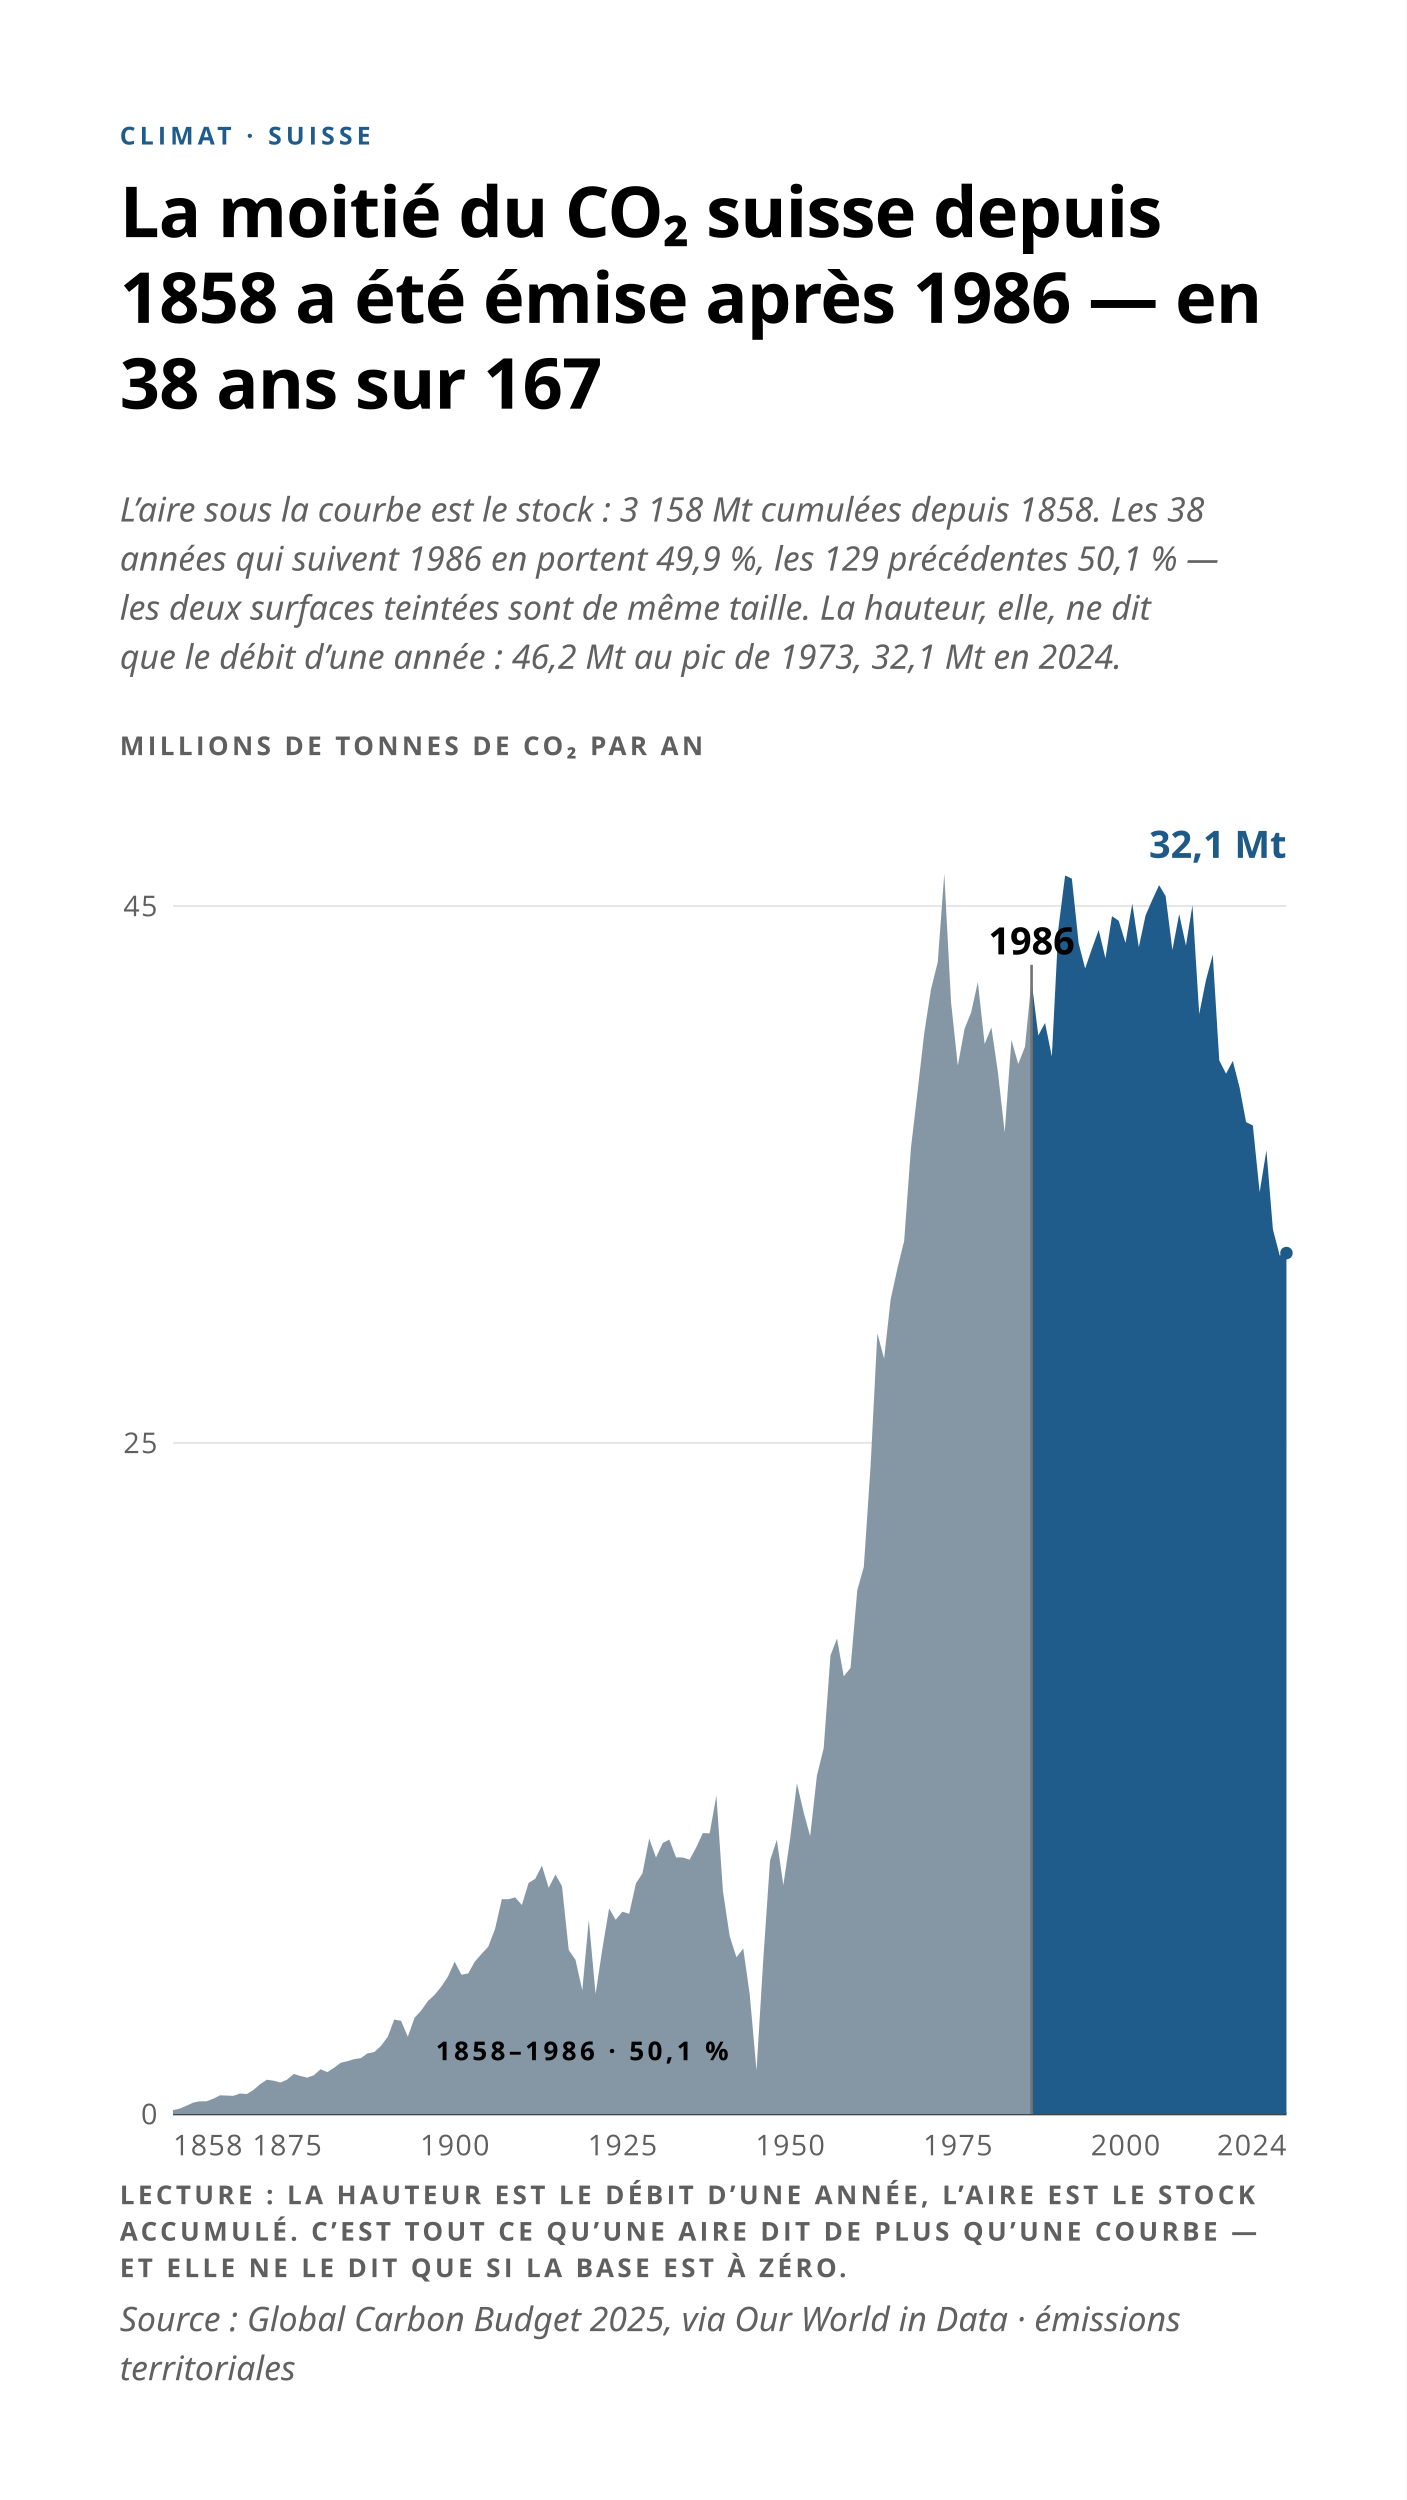
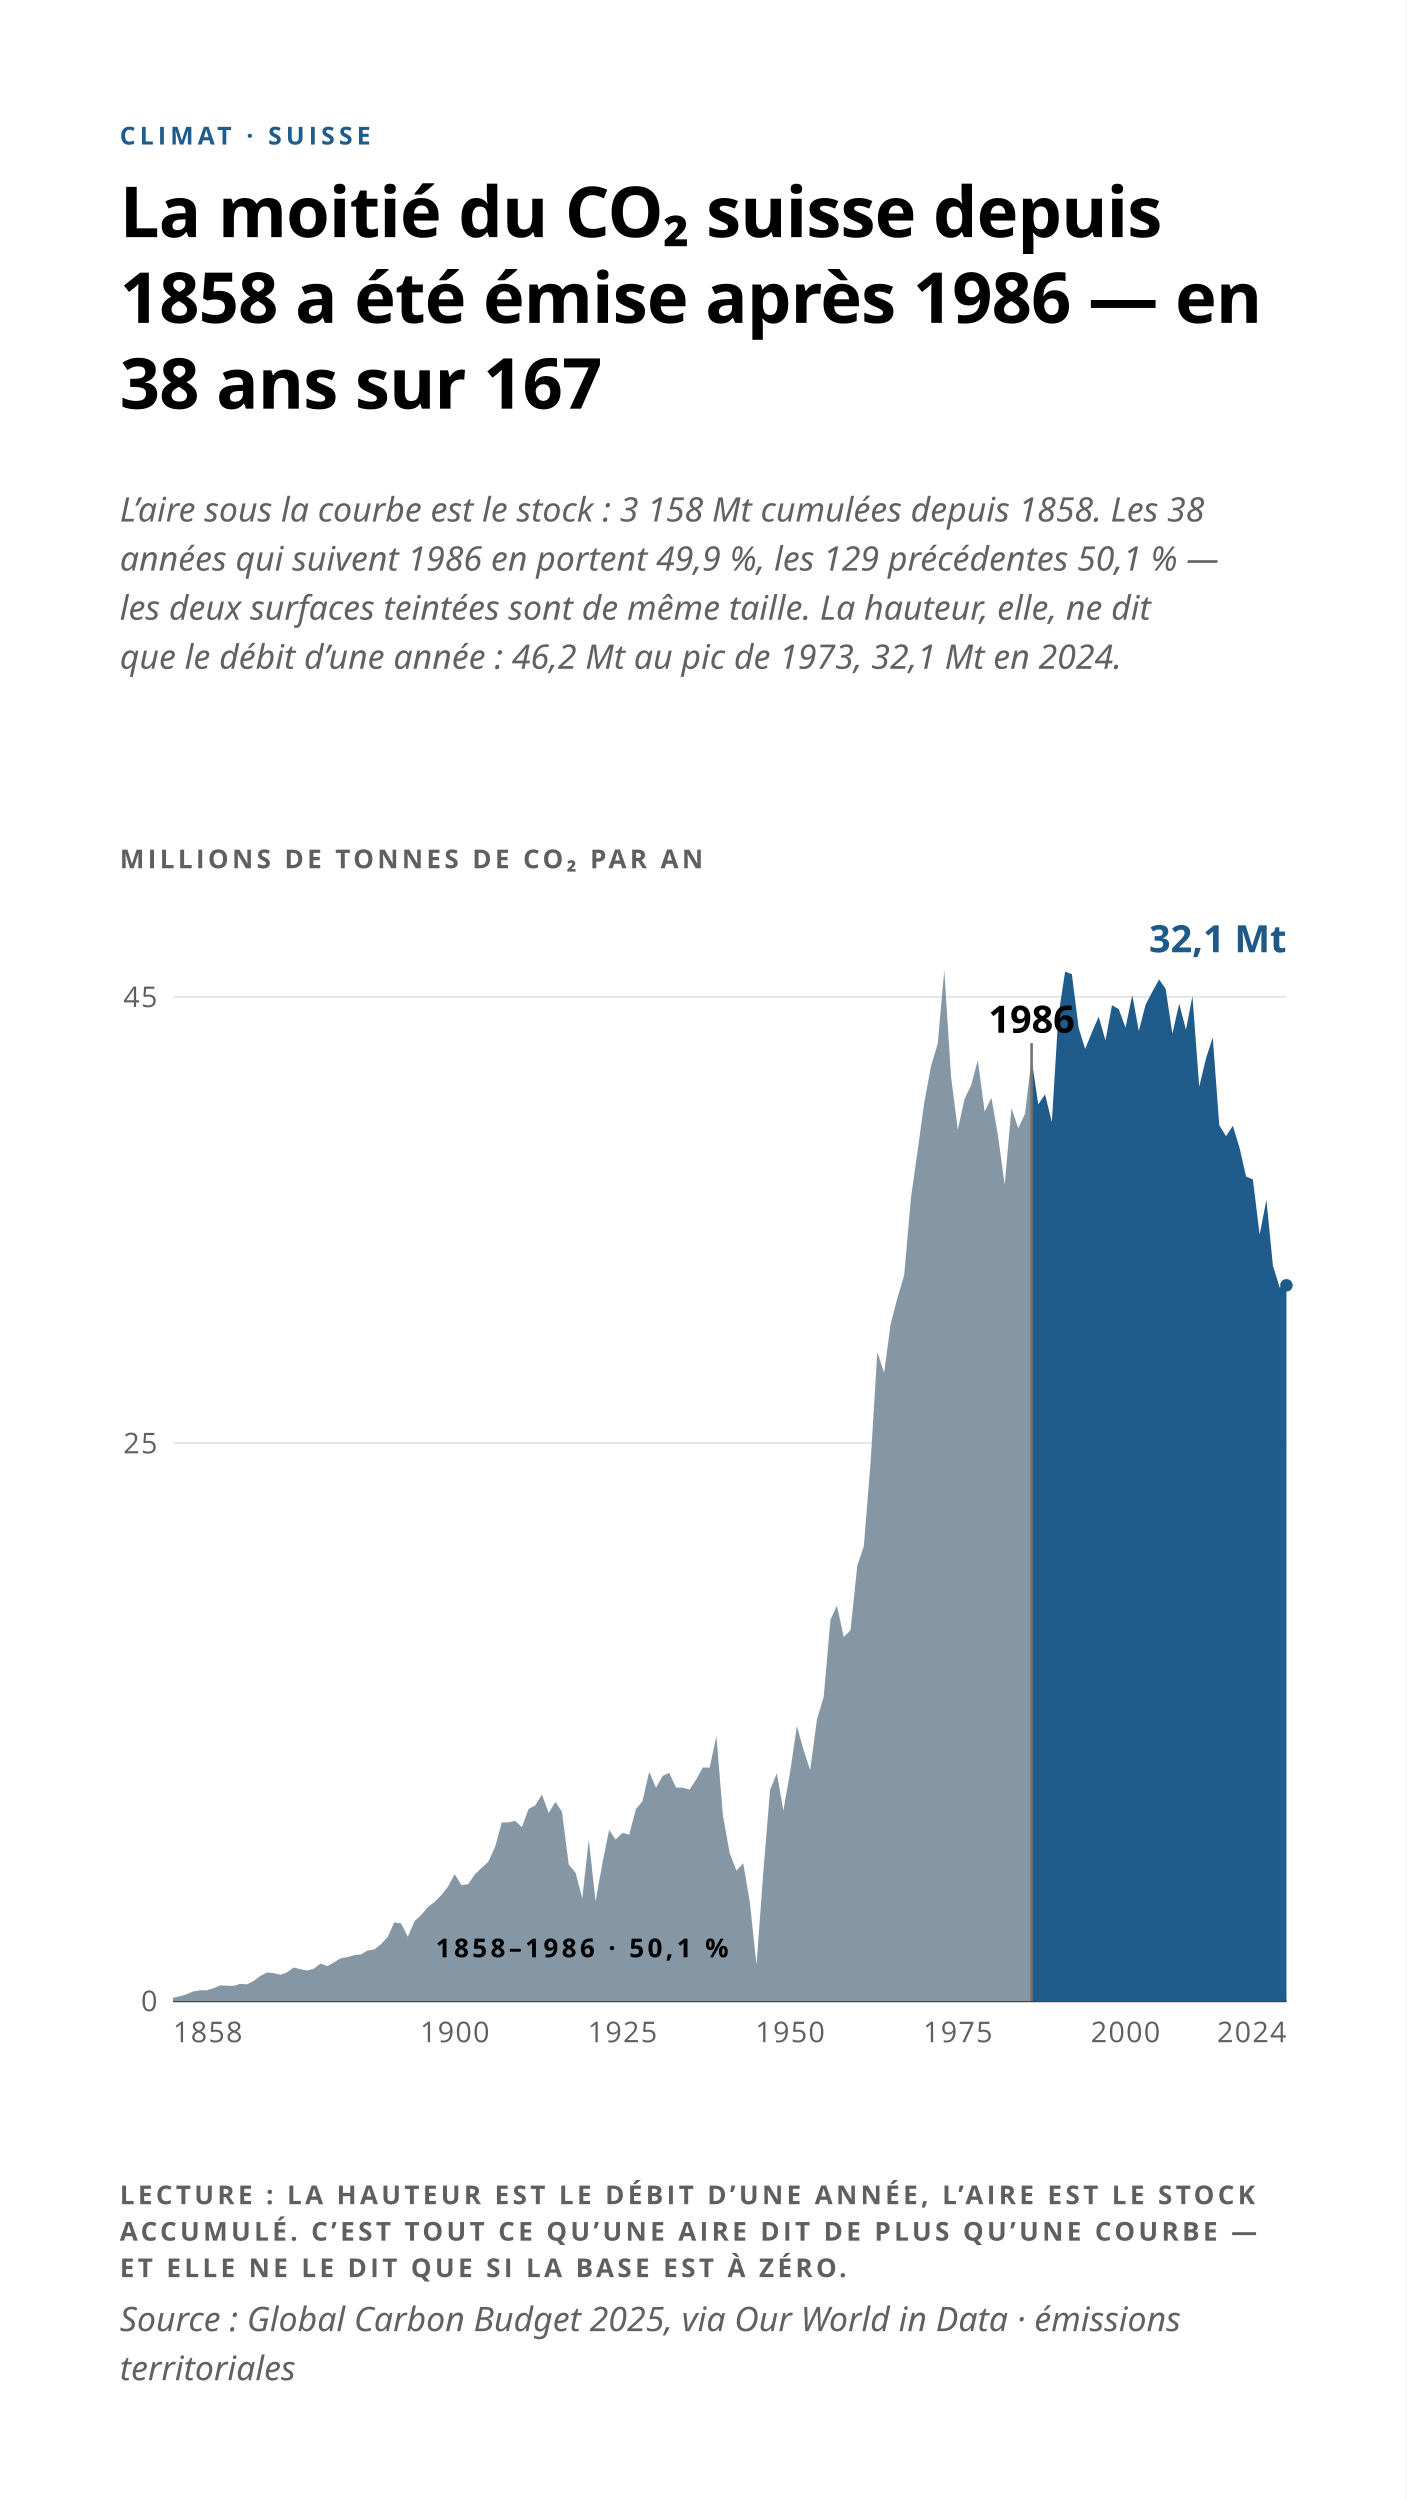
<svg xmlns="http://www.w3.org/2000/svg" width="540" height="960" viewBox="0 0 540 960" role="img" aria-label="Aire remplie des émissions annuelles de CO₂ de la Suisse de 1858 à 2024, base à zéro. La courbe monte jusqu’à un pic de 46,2 Mt en 1973 puis redescend à 32,1 Mt. Un trait vertical marque 1986, l’année où le cumul atteint la moitié des 3 158 Mt émises depuis 1858 : les deux surfaces de part et d’autre sont de même taille.">
  <rect x="0" y="0" width="540" height="960" fill="#FFFFFF" />
  <text x="46" y="55.5" font-family="Open Sans" font-size="9.5" font-weight="700" font-style="normal" letter-spacing="1.6" fill="#1F5C8B">CLIMAT · SUISSE</text>
  <text x="46" y="91.05" font-family="Merriweather" font-size="27" font-weight="700" font-style="normal" letter-spacing="-0.3" fill="#000000">La moitié du CO₂ suisse depuis</text>
  <text x="46" y="123.991" font-family="Merriweather" font-size="27" font-weight="700" font-style="normal" letter-spacing="-0.3" fill="#000000">1858 a été émise après 1986 — en</text>
  <text x="46" y="156.933" font-family="Merriweather" font-size="27" font-weight="700" font-style="normal" letter-spacing="-0.3" fill="#000000">38 ans sur 167</text>
  <text x="46" y="200.273" font-family="Merriweather" font-size="13" font-weight="400" font-style="italic" letter-spacing="0" fill="#616161">L’aire sous la courbe est le stock : 3 158 Mt cumulées depuis 1858. Les 38</text>
  <text x="46" y="219.122" font-family="Merriweather" font-size="13" font-weight="400" font-style="italic" letter-spacing="0" fill="#616161">années qui suivent 1986 en portent 49,9 %, les 129 précédentes 50,1 % —</text>
  <text x="46" y="237.972" font-family="Merriweather" font-size="13" font-weight="400" font-style="italic" letter-spacing="0" fill="#616161">les deux surfaces teintées sont de même taille. La hauteur, elle, ne dit</text>
  <text x="46" y="256.821" font-family="Merriweather" font-size="13" font-weight="400" font-style="italic" letter-spacing="0" fill="#616161">que le débit d’une année : 46,2 Mt au pic de 1973, 32,1 Mt en 2024.</text>
-   <text x="46" y="289.973" font-family="Open Sans" font-size="10" font-weight="700" font-style="normal" letter-spacing="1.3" fill="#5f5f5f">MILLIONS DE TONNES DE CO₂ PAR AN</text>
+   <text x="46" y="333.4" font-family="Open Sans" font-size="10" font-weight="700" font-style="normal" letter-spacing="1.3" fill="#5f5f5f">MILLIONS DE TONNES DE CO₂ PAR AN</text>
  <g>
-     <line x1="66.445" x2="494" y1="811.783" y2="811.783" stroke="#404040" stroke-width="1" />
-     <text x="60.445" y="815.71" text-anchor="end" font-family="Open Sans" font-size="11" font-weight="400" font-style="normal" letter-spacing="0.5" fill="#5f5f5f">0</text>
+     <line x1="66.445" x2="494" y1="768.357" y2="768.357" stroke="#404040" stroke-width="1" />
+     <text x="60.445" y="772.283" text-anchor="end" font-family="Open Sans" font-size="11" font-weight="400" font-style="normal" letter-spacing="0.5" fill="#5f5f5f">0</text>
  </g>
  <g>
-     <line x1="66.445" x2="494" y1="554.071" y2="554.071" stroke="#e0e0e0" stroke-width="0.6" />
-     <text x="60.445" y="557.997" text-anchor="end" font-family="Open Sans" font-size="11" font-weight="400" font-style="normal" letter-spacing="0.5" fill="#5f5f5f">25</text>
+     <line x1="66.445" x2="494" y1="554.157" y2="554.157" stroke="#e0e0e0" stroke-width="0.6" />
+     <text x="60.445" y="558.083" text-anchor="end" font-family="Open Sans" font-size="11" font-weight="400" font-style="normal" letter-spacing="0.5" fill="#5f5f5f">25</text>
  </g>
  <g>
-     <line x1="66.445" x2="494" y1="347.901" y2="347.901" stroke="#e0e0e0" stroke-width="0.6" />
-     <text x="60.445" y="351.827" text-anchor="end" font-family="Open Sans" font-size="11" font-weight="400" font-style="normal" letter-spacing="0.5" fill="#5f5f5f">45</text>
+     <line x1="66.445" x2="494" y1="382.797" y2="382.797" stroke="#e0e0e0" stroke-width="0.6" />
+     <text x="60.445" y="386.723" text-anchor="end" font-family="Open Sans" font-size="11" font-weight="400" font-style="normal" letter-spacing="0.5" fill="#5f5f5f">45</text>
  </g>
-   <path d="M 66.4 811.8 L 66.4 810.3 L 69.0 809.7 L 71.6 808.6 L 74.2 807.4 L 76.7 806.9 L 79.3 806.9 L 81.9 805.9 L 84.5 804.6 L 87.1 804.7 L 89.6 804.8 L 92.2 803.9 L 94.8 804.1 L 97.4 802.5 L 99.9 800.3 L 102.5 798.6 L 105.1 799.0 L 107.7 799.7 L 110.2 798.6 L 112.8 796.4 L 115.4 797.2 L 118.0 797.8 L 120.5 796.9 L 123.1 794.6 L 125.7 795.7 L 128.3 794.0 L 130.8 792.1 L 133.4 791.5 L 136.0 790.7 L 138.6 790.3 L 141.1 788.5 L 143.7 788.0 L 146.3 785.6 L 148.9 782.1 L 151.4 775.5 L 154.0 776.0 L 156.6 782.1 L 159.2 774.8 L 161.7 772.1 L 164.3 768.4 L 166.9 766.0 L 169.5 762.8 L 172.0 759.0 L 174.6 753.3 L 177.2 758.3 L 179.8 757.8 L 182.3 753.3 L 184.9 750.3 L 187.5 747.5 L 190.1 740.7 L 192.7 729.3 L 195.2 729.3 L 197.8 728.6 L 200.4 731.5 L 203.0 723.0 L 205.5 721.5 L 208.1 716.4 L 210.7 724.9 L 213.3 719.8 L 215.8 724.3 L 218.4 748.8 L 221.0 752.6 L 223.6 764.3 L 226.1 737.2 L 228.7 765.7 L 231.3 748.4 L 233.9 732.8 L 236.4 737.2 L 239.0 734.1 L 241.6 734.9 L 244.2 723.2 L 246.7 719.4 L 249.3 706.0 L 251.9 713.3 L 254.5 707.7 L 257.0 706.4 L 259.6 713.2 L 262.2 713.3 L 264.8 714.1 L 267.3 709.5 L 269.9 703.9 L 272.5 704.0 L 275.1 689.5 L 277.6 726.1 L 280.2 743.5 L 282.8 751.6 L 285.4 748.2 L 287.9 765.9 L 290.5 795.1 L 293.1 752.4 L 295.7 714.4 L 298.3 706.5 L 300.8 723.9 L 303.4 706.1 L 306.0 684.8 L 308.6 695.9 L 311.1 705.1 L 313.7 681.8 L 316.3 671.3 L 318.9 635.7 L 321.4 629.2 L 324.0 643.7 L 326.6 640.5 L 329.2 610.6 L 331.7 601.7 L 334.3 563.0 L 336.9 512.0 L 339.5 521.7 L 342.0 499.0 L 344.6 487.1 L 347.2 476.5 L 349.8 440.8 L 352.3 419.5 L 354.9 396.8 L 357.5 379.9 L 360.1 369.4 L 362.6 335.5 L 365.2 384.8 L 367.8 409.2 L 370.4 395.0 L 372.9 388.8 L 375.5 377.1 L 378.1 400.9 L 380.7 394.5 L 383.2 411.8 L 385.8 434.8 L 388.4 399.3 L 391.0 408.6 L 393.6 401.9 L 396.1 376.5 L 396.1 811.8 Z" fill="#8597a5" />
-   <path d="M 396.1 811.8 L 396.1 376.5 L 398.7 397.6 L 401.3 392.8 L 403.9 405.7 L 406.4 356.7 L 409.0 336.2 L 411.6 337.4 L 414.2 362.2 L 416.7 371.9 L 419.3 364.3 L 421.9 357.1 L 424.5 368.0 L 427.0 351.8 L 429.6 353.6 L 432.2 362.1 L 434.8 347.0 L 437.3 363.7 L 439.9 351.5 L 442.5 345.5 L 445.1 339.9 L 447.6 344.1 L 450.2 364.8 L 452.8 351.0 L 455.4 363.1 L 457.9 347.6 L 460.5 389.4 L 463.1 376.3 L 465.7 366.6 L 468.2 407.2 L 470.8 412.3 L 473.4 407.4 L 476.0 417.6 L 478.5 430.9 L 481.1 432.2 L 483.7 457.8 L 486.3 441.7 L 488.8 472.1 L 491.4 482.1 L 494.0 481.2 L 494.0 811.8 Z" fill="#1F5C8B" />
-   <line x1="396.126" x2="396.126" y1="811.783" y2="370.496" stroke="#737373" stroke-width="1" />
-   <text x="396.126" y="366.496" text-anchor="middle" font-family="Open Sans" font-size="14.5" font-weight="700" font-style="normal" letter-spacing="0" fill="#000000">1986</text>
-   <text x="223.559" y="791.131" text-anchor="middle" font-family="Open Sans" font-size="10" font-weight="700" font-style="normal" letter-spacing="1.3" fill="#000000">1858–1986 · 50,1 %</text>
+   <path d="M 66.4 768.4 L 66.4 767.1 L 69.0 766.6 L 71.6 765.8 L 74.2 764.7 L 76.7 764.3 L 79.3 764.3 L 81.9 763.5 L 84.5 762.4 L 87.1 762.5 L 89.6 762.6 L 92.2 761.8 L 94.8 762.0 L 97.4 760.7 L 99.9 758.8 L 102.5 757.4 L 105.1 757.7 L 107.7 758.3 L 110.2 757.4 L 112.8 755.5 L 115.4 756.2 L 118.0 756.7 L 120.5 756.0 L 123.1 754.0 L 125.7 755.0 L 128.3 753.5 L 130.8 752.0 L 133.4 751.5 L 136.0 750.8 L 138.6 750.5 L 141.1 749.0 L 143.7 748.6 L 146.3 746.6 L 148.9 743.7 L 151.4 738.2 L 154.0 738.6 L 156.6 743.7 L 159.2 737.7 L 161.7 735.4 L 164.3 732.3 L 166.9 730.3 L 169.5 727.7 L 172.0 724.5 L 174.6 719.7 L 177.2 723.9 L 179.8 723.5 L 182.3 719.8 L 184.9 717.3 L 187.5 714.9 L 190.1 709.3 L 192.7 699.8 L 195.2 699.8 L 197.8 699.2 L 200.4 701.6 L 203.0 694.6 L 205.5 693.3 L 208.1 689.1 L 210.7 696.2 L 213.3 691.9 L 215.8 695.7 L 218.4 716.0 L 221.0 719.1 L 223.6 728.9 L 226.1 706.4 L 228.7 730.1 L 231.3 715.6 L 233.9 702.7 L 236.4 706.4 L 239.0 703.8 L 241.6 704.5 L 244.2 694.7 L 246.7 691.6 L 249.3 680.4 L 251.9 686.5 L 254.5 681.9 L 257.0 680.8 L 259.6 686.4 L 262.2 686.5 L 264.8 687.2 L 267.3 683.4 L 269.9 678.7 L 272.5 678.8 L 275.1 666.7 L 277.6 697.1 L 280.2 711.6 L 282.8 718.3 L 285.4 715.5 L 287.9 730.2 L 290.5 754.5 L 293.1 719.0 L 295.7 687.4 L 298.3 680.9 L 300.8 695.3 L 303.4 680.5 L 306.0 662.8 L 308.6 672.1 L 311.1 679.7 L 313.7 660.3 L 316.3 651.6 L 318.9 622.0 L 321.4 616.6 L 324.0 628.6 L 326.6 626.0 L 329.2 601.2 L 331.7 593.8 L 334.3 561.6 L 336.9 519.2 L 339.5 527.2 L 342.0 508.4 L 344.6 498.5 L 347.2 489.7 L 349.8 460.0 L 352.3 442.3 L 354.9 423.5 L 357.5 409.4 L 360.1 400.7 L 362.6 372.5 L 365.2 413.4 L 367.8 433.8 L 370.4 421.9 L 372.9 416.8 L 375.5 407.1 L 378.1 426.9 L 380.7 421.5 L 383.2 435.9 L 385.8 455.0 L 388.4 425.5 L 391.0 433.2 L 393.6 427.7 L 396.1 406.6 L 396.1 768.4 Z" fill="#8597a5" />
+   <path d="M 396.1 768.4 L 396.1 406.6 L 398.7 424.1 L 401.3 420.2 L 403.9 430.9 L 406.4 390.1 L 409.0 373.1 L 411.6 374.1 L 414.2 394.7 L 416.7 402.8 L 419.3 396.4 L 421.9 390.4 L 424.5 399.5 L 427.0 386.0 L 429.6 387.5 L 432.2 394.6 L 434.8 382.1 L 437.3 395.9 L 439.9 385.8 L 442.5 380.8 L 445.1 376.1 L 447.6 379.7 L 450.2 396.9 L 452.8 385.4 L 455.4 395.4 L 457.9 382.5 L 460.5 417.3 L 463.1 406.4 L 465.7 398.4 L 468.2 432.1 L 470.8 436.3 L 473.4 432.3 L 476.0 440.8 L 478.5 451.8 L 481.1 452.9 L 483.7 474.1 L 486.3 460.7 L 488.8 486.0 L 491.4 494.4 L 494.0 493.6 L 494.0 768.4 Z" fill="#1F5C8B" />
+   <line x1="396.126" x2="396.126" y1="768.357" y2="400.564" stroke="#737373" stroke-width="1" />
+   <text x="396.126" y="396.564" text-anchor="middle" font-family="Open Sans" font-size="14.5" font-weight="700" font-style="normal" letter-spacing="0" fill="#000000">1986</text>
+   <text x="223.559" y="751.591" text-anchor="middle" font-family="Open Sans" font-size="10" font-weight="700" font-style="normal" letter-spacing="1.3" fill="#000000">1858–1986 · 50,1 %</text>
  <g>
-     <circle cx="494" cy="481.172" r="2.4" fill="#1e5a88" />
-     <text x="494" y="329.417" text-anchor="end" font-family="Open Sans" font-size="14.5" font-weight="700" font-style="normal" letter-spacing="0" fill="#1e5a88">32,1 Mt</text>
+     <circle cx="494" cy="493.566" r="2.4" fill="#1e5a88" />
+     <text x="494" y="365.663" text-anchor="end" font-family="Open Sans" font-size="14.5" font-weight="700" font-style="normal" letter-spacing="0" fill="#1e5a88">32,1 Mt</text>
  </g>
-   <text x="66.445" y="827.636" text-anchor="start" font-family="Open Sans" font-size="11" font-weight="400" font-style="normal" letter-spacing="0.5" fill="#5f5f5f">1858</text>
-   <text x="110.231" y="827.636" text-anchor="middle" font-family="Open Sans" font-size="11" font-weight="400" font-style="normal" letter-spacing="0.5" fill="#5f5f5f">1875</text>
-   <text x="174.622" y="827.636" text-anchor="middle" font-family="Open Sans" font-size="11" font-weight="400" font-style="normal" letter-spacing="0.5" fill="#5f5f5f">1900</text>
-   <text x="239.013" y="827.636" text-anchor="middle" font-family="Open Sans" font-size="11" font-weight="400" font-style="normal" letter-spacing="0.5" fill="#5f5f5f">1925</text>
-   <text x="303.403" y="827.636" text-anchor="middle" font-family="Open Sans" font-size="11" font-weight="400" font-style="normal" letter-spacing="0.5" fill="#5f5f5f">1950</text>
-   <text x="367.794" y="827.636" text-anchor="middle" font-family="Open Sans" font-size="11" font-weight="400" font-style="normal" letter-spacing="0.5" fill="#5f5f5f">1975</text>
-   <text x="432.185" y="827.636" text-anchor="middle" font-family="Open Sans" font-size="11" font-weight="400" font-style="normal" letter-spacing="0.5" fill="#5f5f5f">2000</text>
-   <text x="494" y="827.636" text-anchor="end" font-family="Open Sans" font-size="11" font-weight="400" font-style="normal" letter-spacing="0.5" fill="#5f5f5f">2024</text>
+   <text x="66.445" y="784.209" text-anchor="start" font-family="Open Sans" font-size="11" font-weight="400" font-style="normal" letter-spacing="0.5" fill="#5f5f5f">1858</text>
+   <text x="174.622" y="784.209" text-anchor="middle" font-family="Open Sans" font-size="11" font-weight="400" font-style="normal" letter-spacing="0.5" fill="#5f5f5f">1900</text>
+   <text x="239.013" y="784.209" text-anchor="middle" font-family="Open Sans" font-size="11" font-weight="400" font-style="normal" letter-spacing="0.5" fill="#5f5f5f">1925</text>
+   <text x="303.403" y="784.209" text-anchor="middle" font-family="Open Sans" font-size="11" font-weight="400" font-style="normal" letter-spacing="0.5" fill="#5f5f5f">1950</text>
+   <text x="367.794" y="784.209" text-anchor="middle" font-family="Open Sans" font-size="11" font-weight="400" font-style="normal" letter-spacing="0.5" fill="#5f5f5f">1975</text>
+   <text x="432.185" y="784.209" text-anchor="middle" font-family="Open Sans" font-size="11" font-weight="400" font-style="normal" letter-spacing="0.5" fill="#5f5f5f">2000</text>
+   <text x="494" y="784.209" text-anchor="end" font-family="Open Sans" font-size="11" font-weight="400" font-style="normal" letter-spacing="0.5" fill="#5f5f5f">2024</text>
  <text x="46" y="846.417" font-family="Open Sans" font-size="10" font-weight="700" font-style="normal" letter-spacing="1.3" fill="#5f5f5f">LECTURE : LA HAUTEUR EST LE DÉBIT D’UNE ANNÉE, L’AIRE EST LE STOCK</text>
  <text x="46" y="860.417" font-family="Open Sans" font-size="10" font-weight="700" font-style="normal" letter-spacing="1.3" fill="#5f5f5f">ACCUMULÉ. C’EST TOUT CE QU’UNE AIRE DIT DE PLUS QU’UNE COURBE —</text>
  <text x="46" y="874.416" font-family="Open Sans" font-size="10" font-weight="700" font-style="normal" letter-spacing="1.3" fill="#5f5f5f">ET ELLE NE LE DIT QUE SI LA BASE EST À ZÉRO.</text>
  <text x="46" y="895.151" font-family="Merriweather" font-size="13" font-weight="400" font-style="italic" letter-spacing="0" fill="#616161">Source : Global Carbon Budget 2025, via Our World in Data · émissions</text>
  <text x="46" y="914" font-family="Merriweather" font-size="13" font-weight="400" font-style="italic" letter-spacing="0" fill="#616161">territoriales</text>
</svg>
